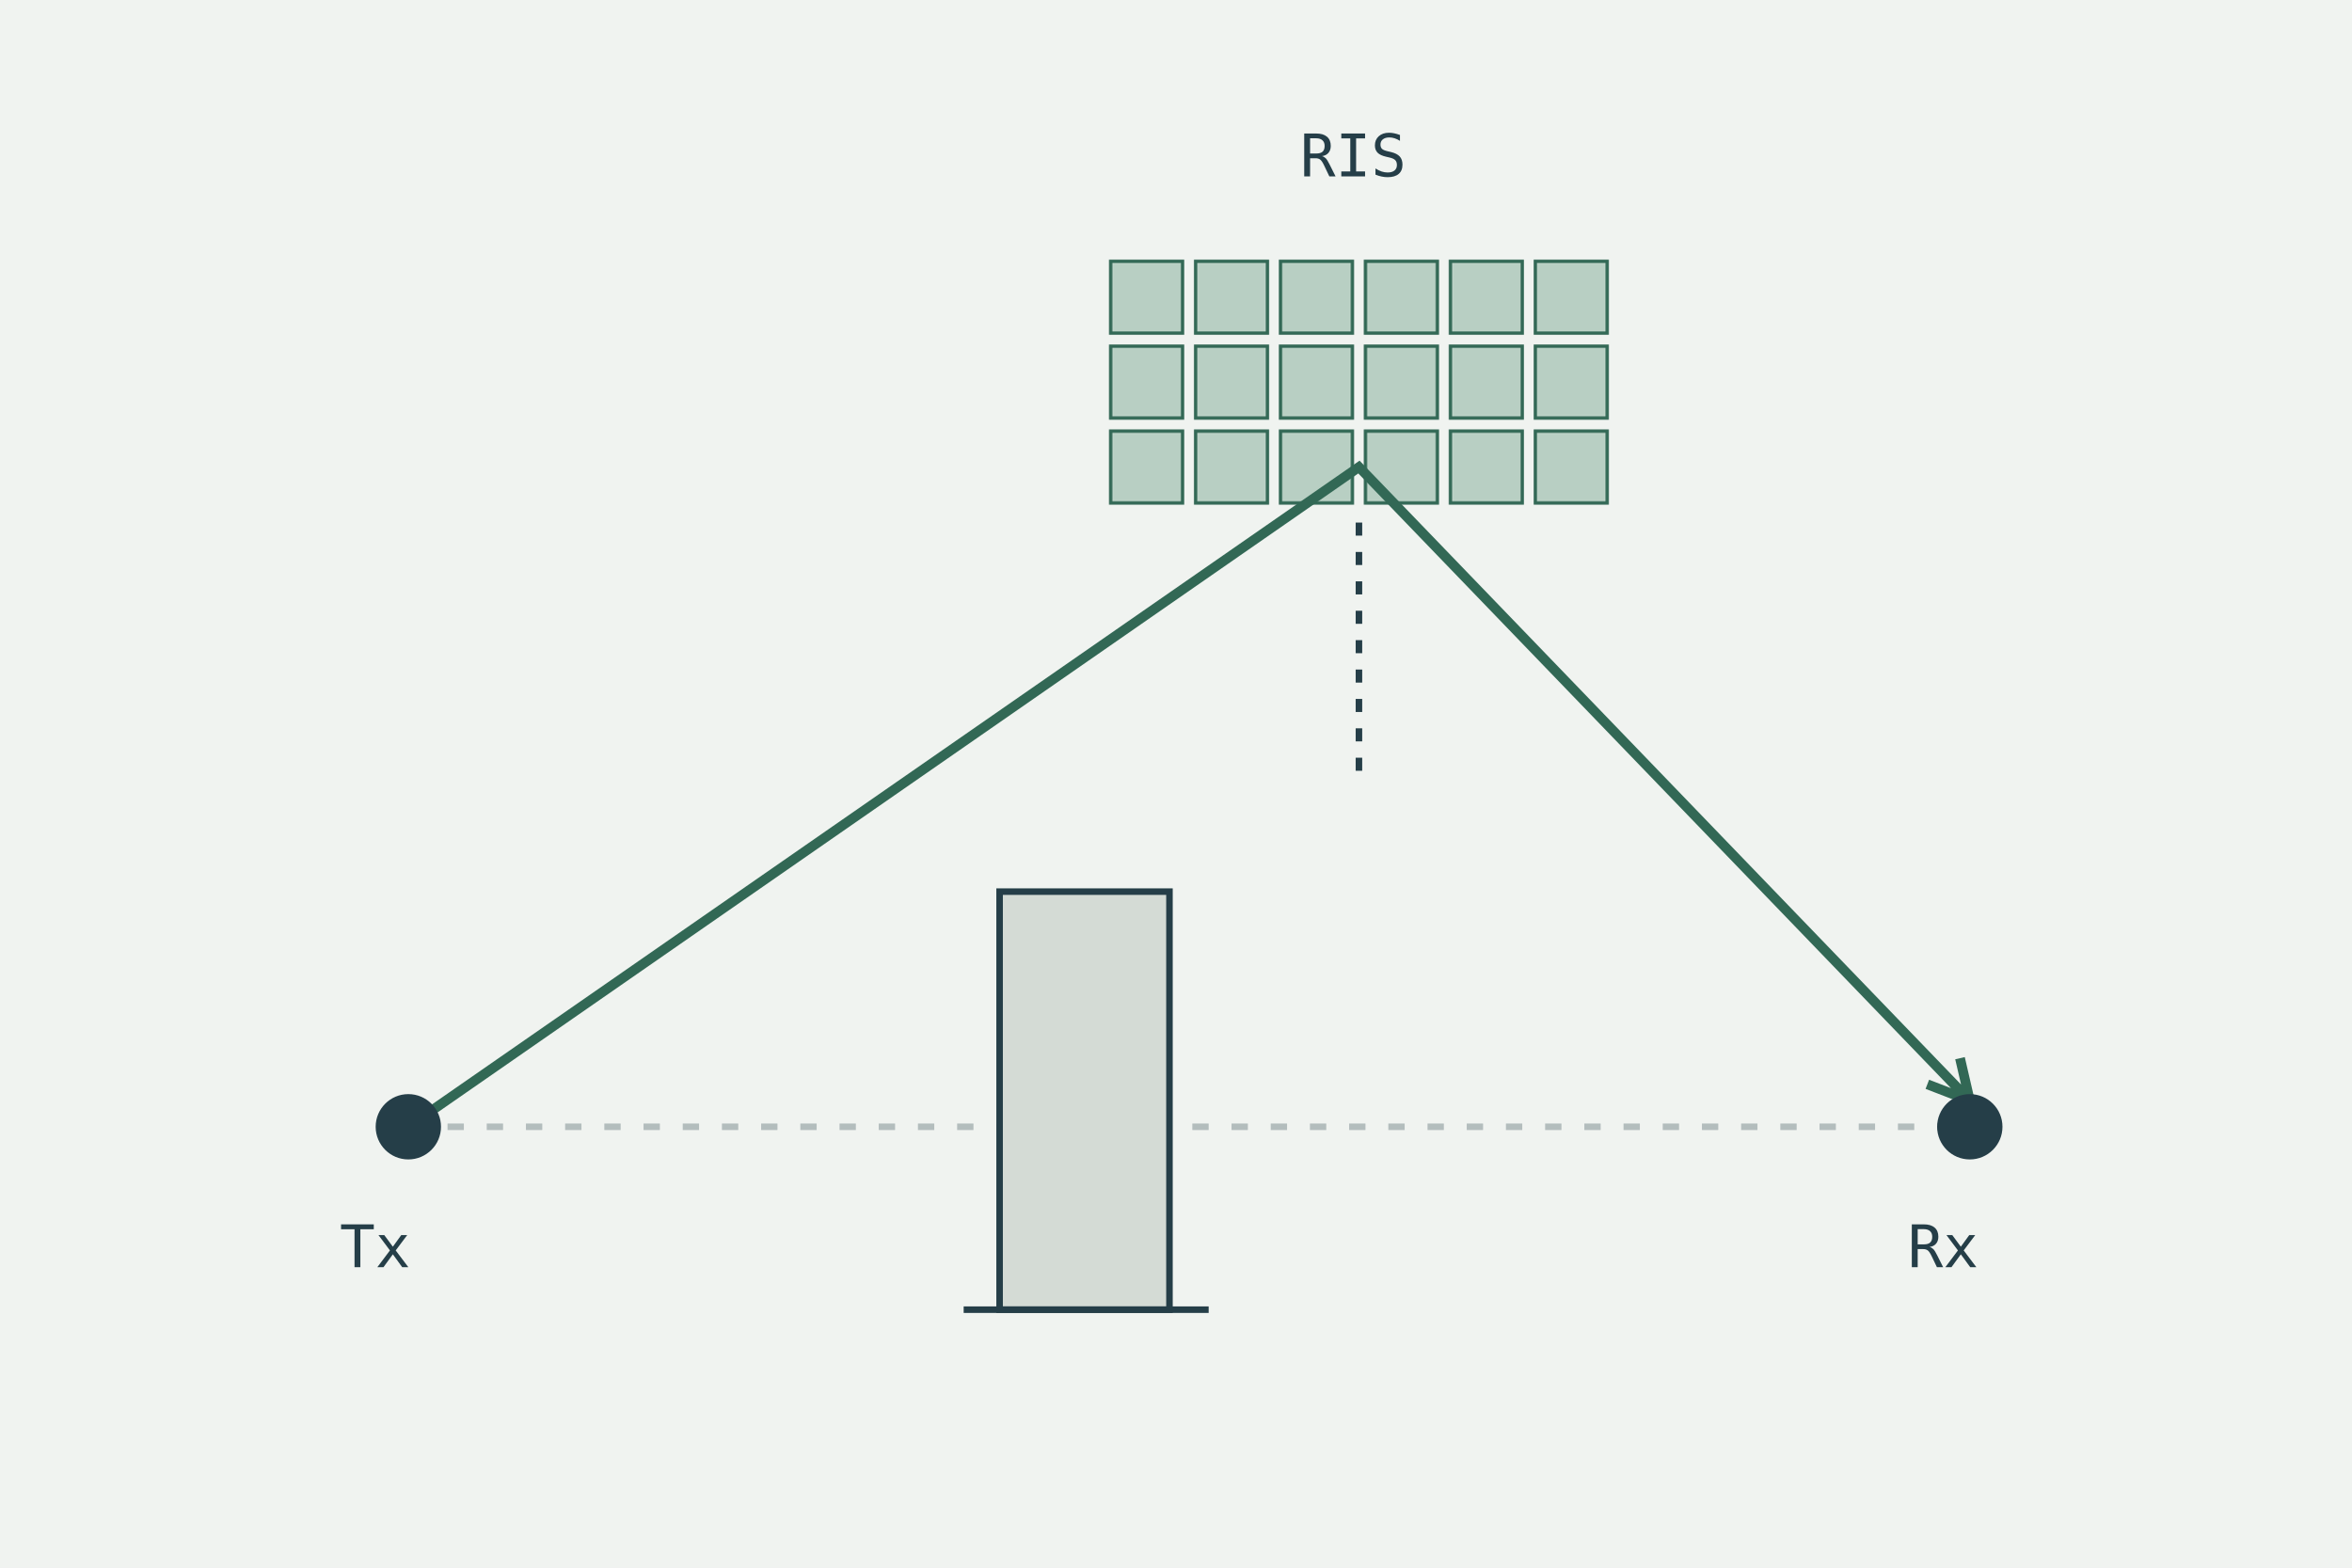
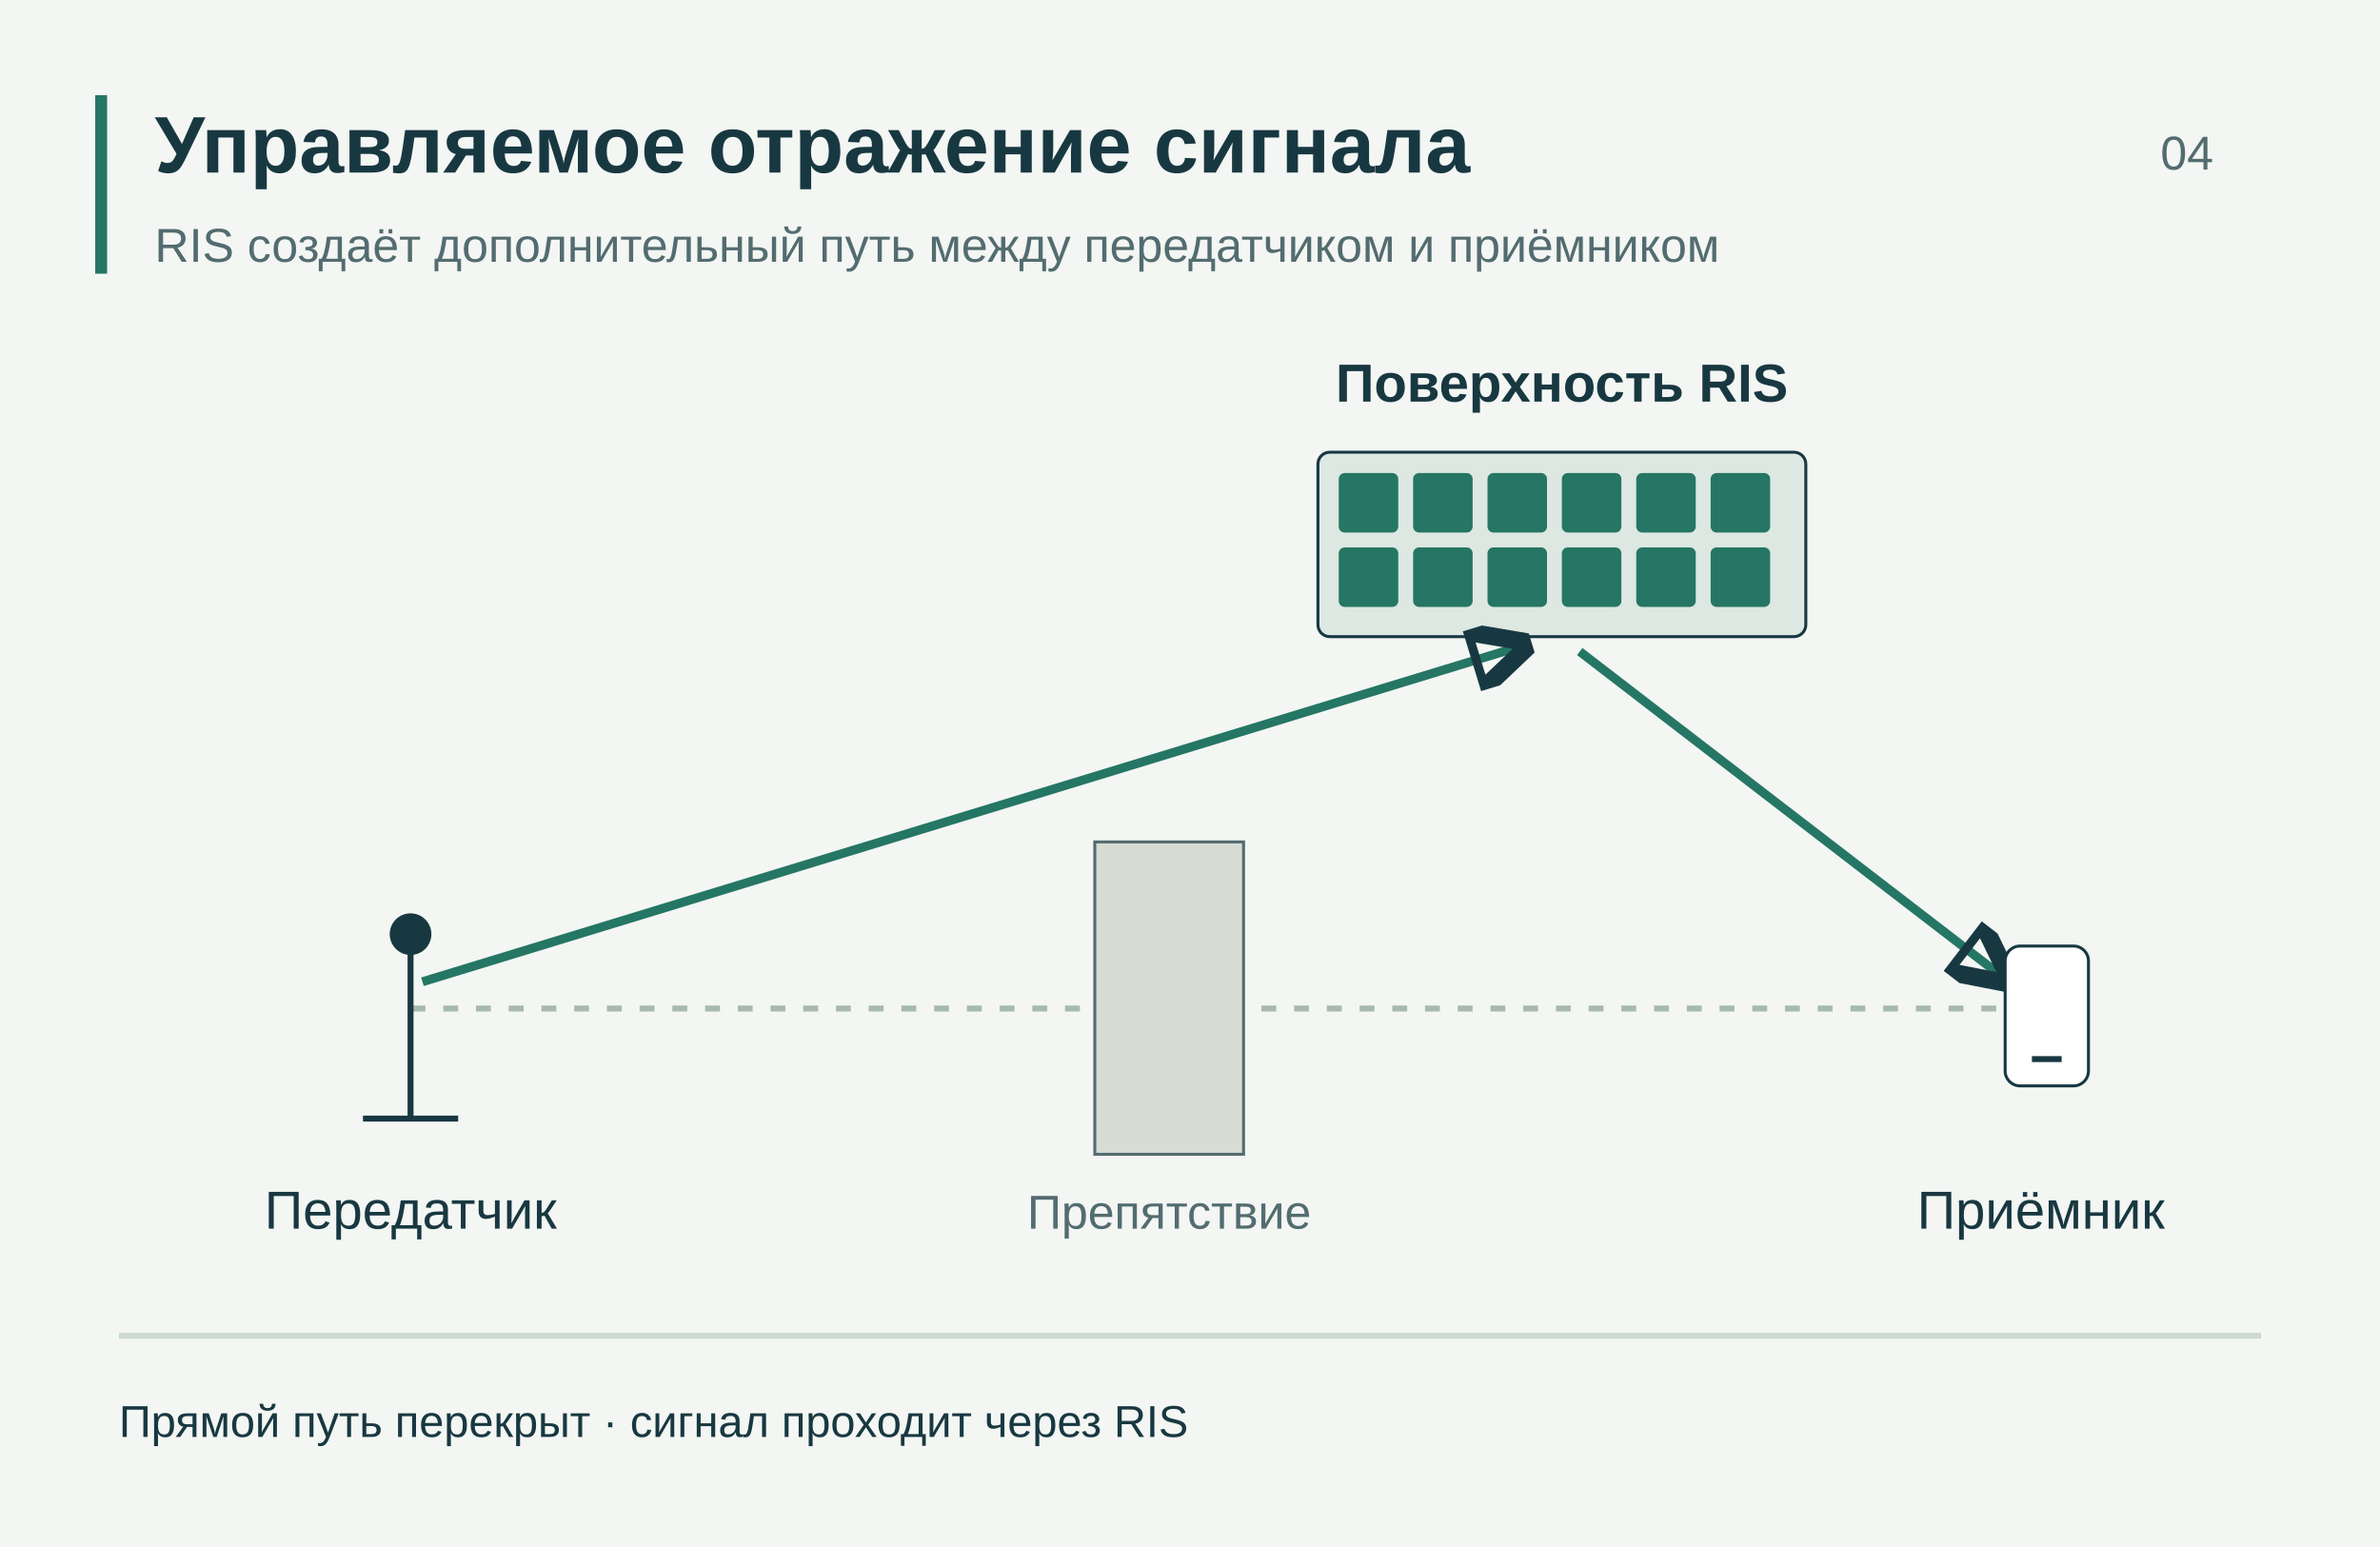
- <svg xmlns="http://www.w3.org/2000/svg" viewBox="0 0 720 480">
-   <rect width="720" height="480" fill="#f0f3f0" />
+ <svg xmlns="http://www.w3.org/2000/svg" viewBox="0 0 800 520" role="img" aria-labelledby="title desc">
  <defs>
-     <pattern id="cells" width="26" height="26" patternUnits="userSpaceOnUse">
-       <rect x="2" y="2" width="22" height="22" fill="#b8cfc3" stroke="#326855" />
-     </pattern>
+     <marker id="arrow" markerWidth="7" markerHeight="7" refX="6" refY="3.5" orient="auto">
+       <path d="M0 0L7 3.5L0 7Z" fill="#257664" />
+     </marker>
  </defs>
-   <g fill="none" stroke="#253e48" stroke-width="2">
-     <path d="M125 345H603" stroke-dasharray="5 7" opacity=".3" />
-     <rect x="306" y="273" width="52" height="128" fill="#d4dbd5" />
-     <path d="M295 401H370" />
-     <rect x="338" y="78" width="156" height="78" fill="url(#cells)" stroke="none" />
-     <path d="M125 345L416 143L603 337M590 332L603 337L600 324" stroke="#326855" stroke-width="3" />
-     <path d="M416 160V238" stroke-dasharray="4 5" />
-     <circle cx="125" cy="345" r="9" fill="#253e48" />
-     <circle cx="603" cy="345" r="9" fill="#253e48" />
-   </g>
-   <g fill="#253e48" font-family="monospace" font-size="18">
-     <text x="104" y="388">Tx</text>
-     <text x="584" y="388">Rx</text>
-     <text x="398" y="54">RIS</text>
-   </g>
+   <style>text{font-family:Arial,sans-serif;fill:#183841;font-size:18px}path{fill:none;stroke:#183841;stroke-width:2}circle{fill:#fff;stroke:#183841;stroke-width:2}.muted{fill:#536c70;font-size:16px}.signal{stroke:#257664;stroke-width:3}.accent{fill:#257664}.head{font-size:27px;font-weight:700}.small{font-size:15px}</style>
+   <rect x="0" y="0" width="800" height="520" fill="#f3f6f3" />
+   <rect x="32" y="32" width="4" height="60" fill="#257664" />
+   <text x="52" y="58" class="head">Управляемое отражение сигнала</text>
+   <text x="52" y="88" class="muted">RIS создаёт дополнительный путь между передатчиком и приёмником</text>
+   <text x="744" y="57" text-anchor="end" class="muted">04</text>
+   <path d="M138 339L682 339" style="stroke:#a7b9b1;stroke-dasharray:5 6" />
+   <rect x="368" y="283" width="50" height="105" fill="#d7dcd4" stroke="#536c70" />
+   <text x="393" y="413" text-anchor="middle" class="muted">Препятствие</text>
+   <rect x="443" y="152" width="164" height="62" rx="4" fill="#dce8e1" stroke="#183841" />
+   <rect x="450" y="159" width="20" height="20" rx="2" fill="#257664" />
+   <rect x="475" y="159" width="20" height="20" rx="2" fill="#257664" />
+   <rect x="500" y="159" width="20" height="20" rx="2" fill="#257664" />
+   <rect x="525" y="159" width="20" height="20" rx="2" fill="#257664" />
+   <rect x="550" y="159" width="20" height="20" rx="2" fill="#257664" />
+   <rect x="575" y="159" width="20" height="20" rx="2" fill="#257664" />
+   <rect x="450" y="184" width="20" height="20" rx="2" fill="#257664" />
+   <rect x="475" y="184" width="20" height="20" rx="2" fill="#257664" />
+   <rect x="500" y="184" width="20" height="20" rx="2" fill="#257664" />
+   <rect x="525" y="184" width="20" height="20" rx="2" fill="#257664" />
+   <rect x="550" y="184" width="20" height="20" rx="2" fill="#257664" />
+   <rect x="575" y="184" width="20" height="20" rx="2" fill="#257664" />
+   <path d="M142 330L512 217" class="signal" marker-end="url(#arrow)" />
+   <path d="M531 219L674 329" class="signal" marker-end="url(#arrow)" />
+   <path d="M138 313L138 376" />
+   <path d="M122 376L154 376" />
+   <circle cx="138" cy="314" r="6" style="fill:#183841" />
+   <rect x="674" y="318" width="28" height="47" rx="5" fill="#fff" stroke="#183841" />
+   <path d="M683 356L693 356" />
+   <text x="525" y="135" text-anchor="middle" font-weight="700">Поверхность RIS</text>
+   <text x="138" y="413" text-anchor="middle">Передатчик</text>
+   <text x="686" y="413" text-anchor="middle">Приёмник</text>
+   <path d="M40 449L760 449" style="stroke:#ccd9d3" />
+   <text x="40" y="483" class="small">Прямой путь перекрыт · сигнал проходит через RIS</text>
</svg>
